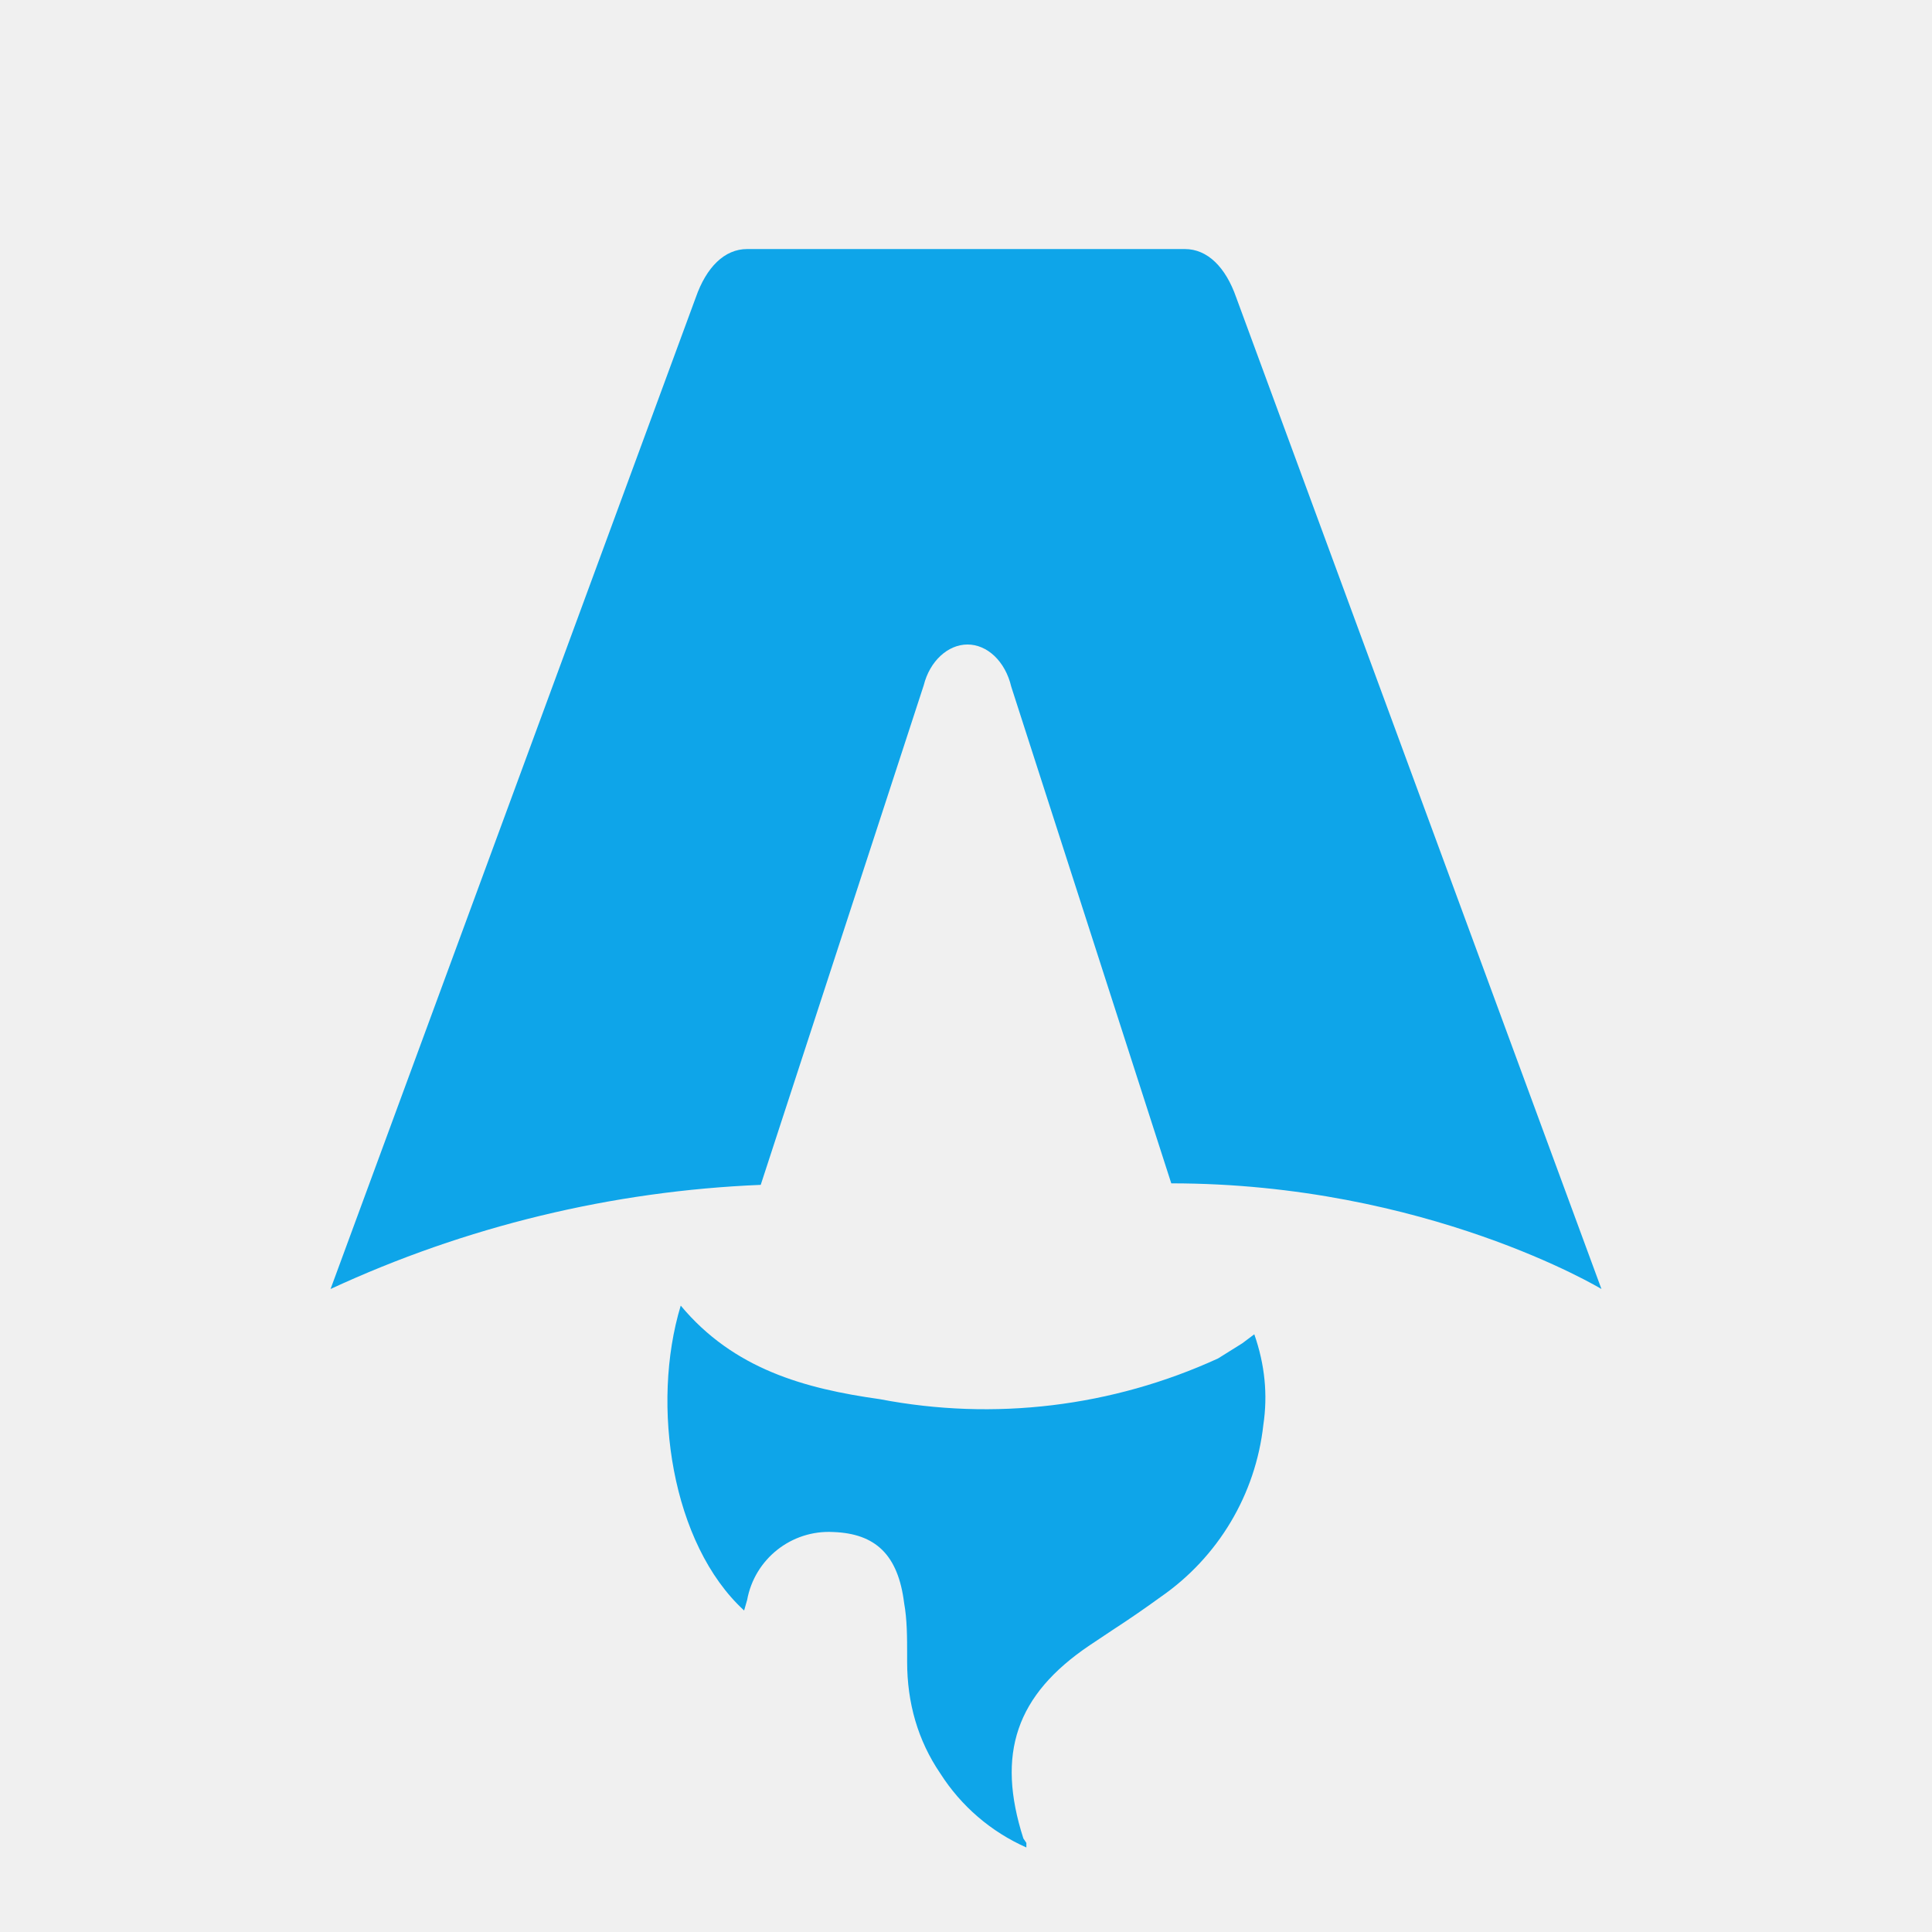
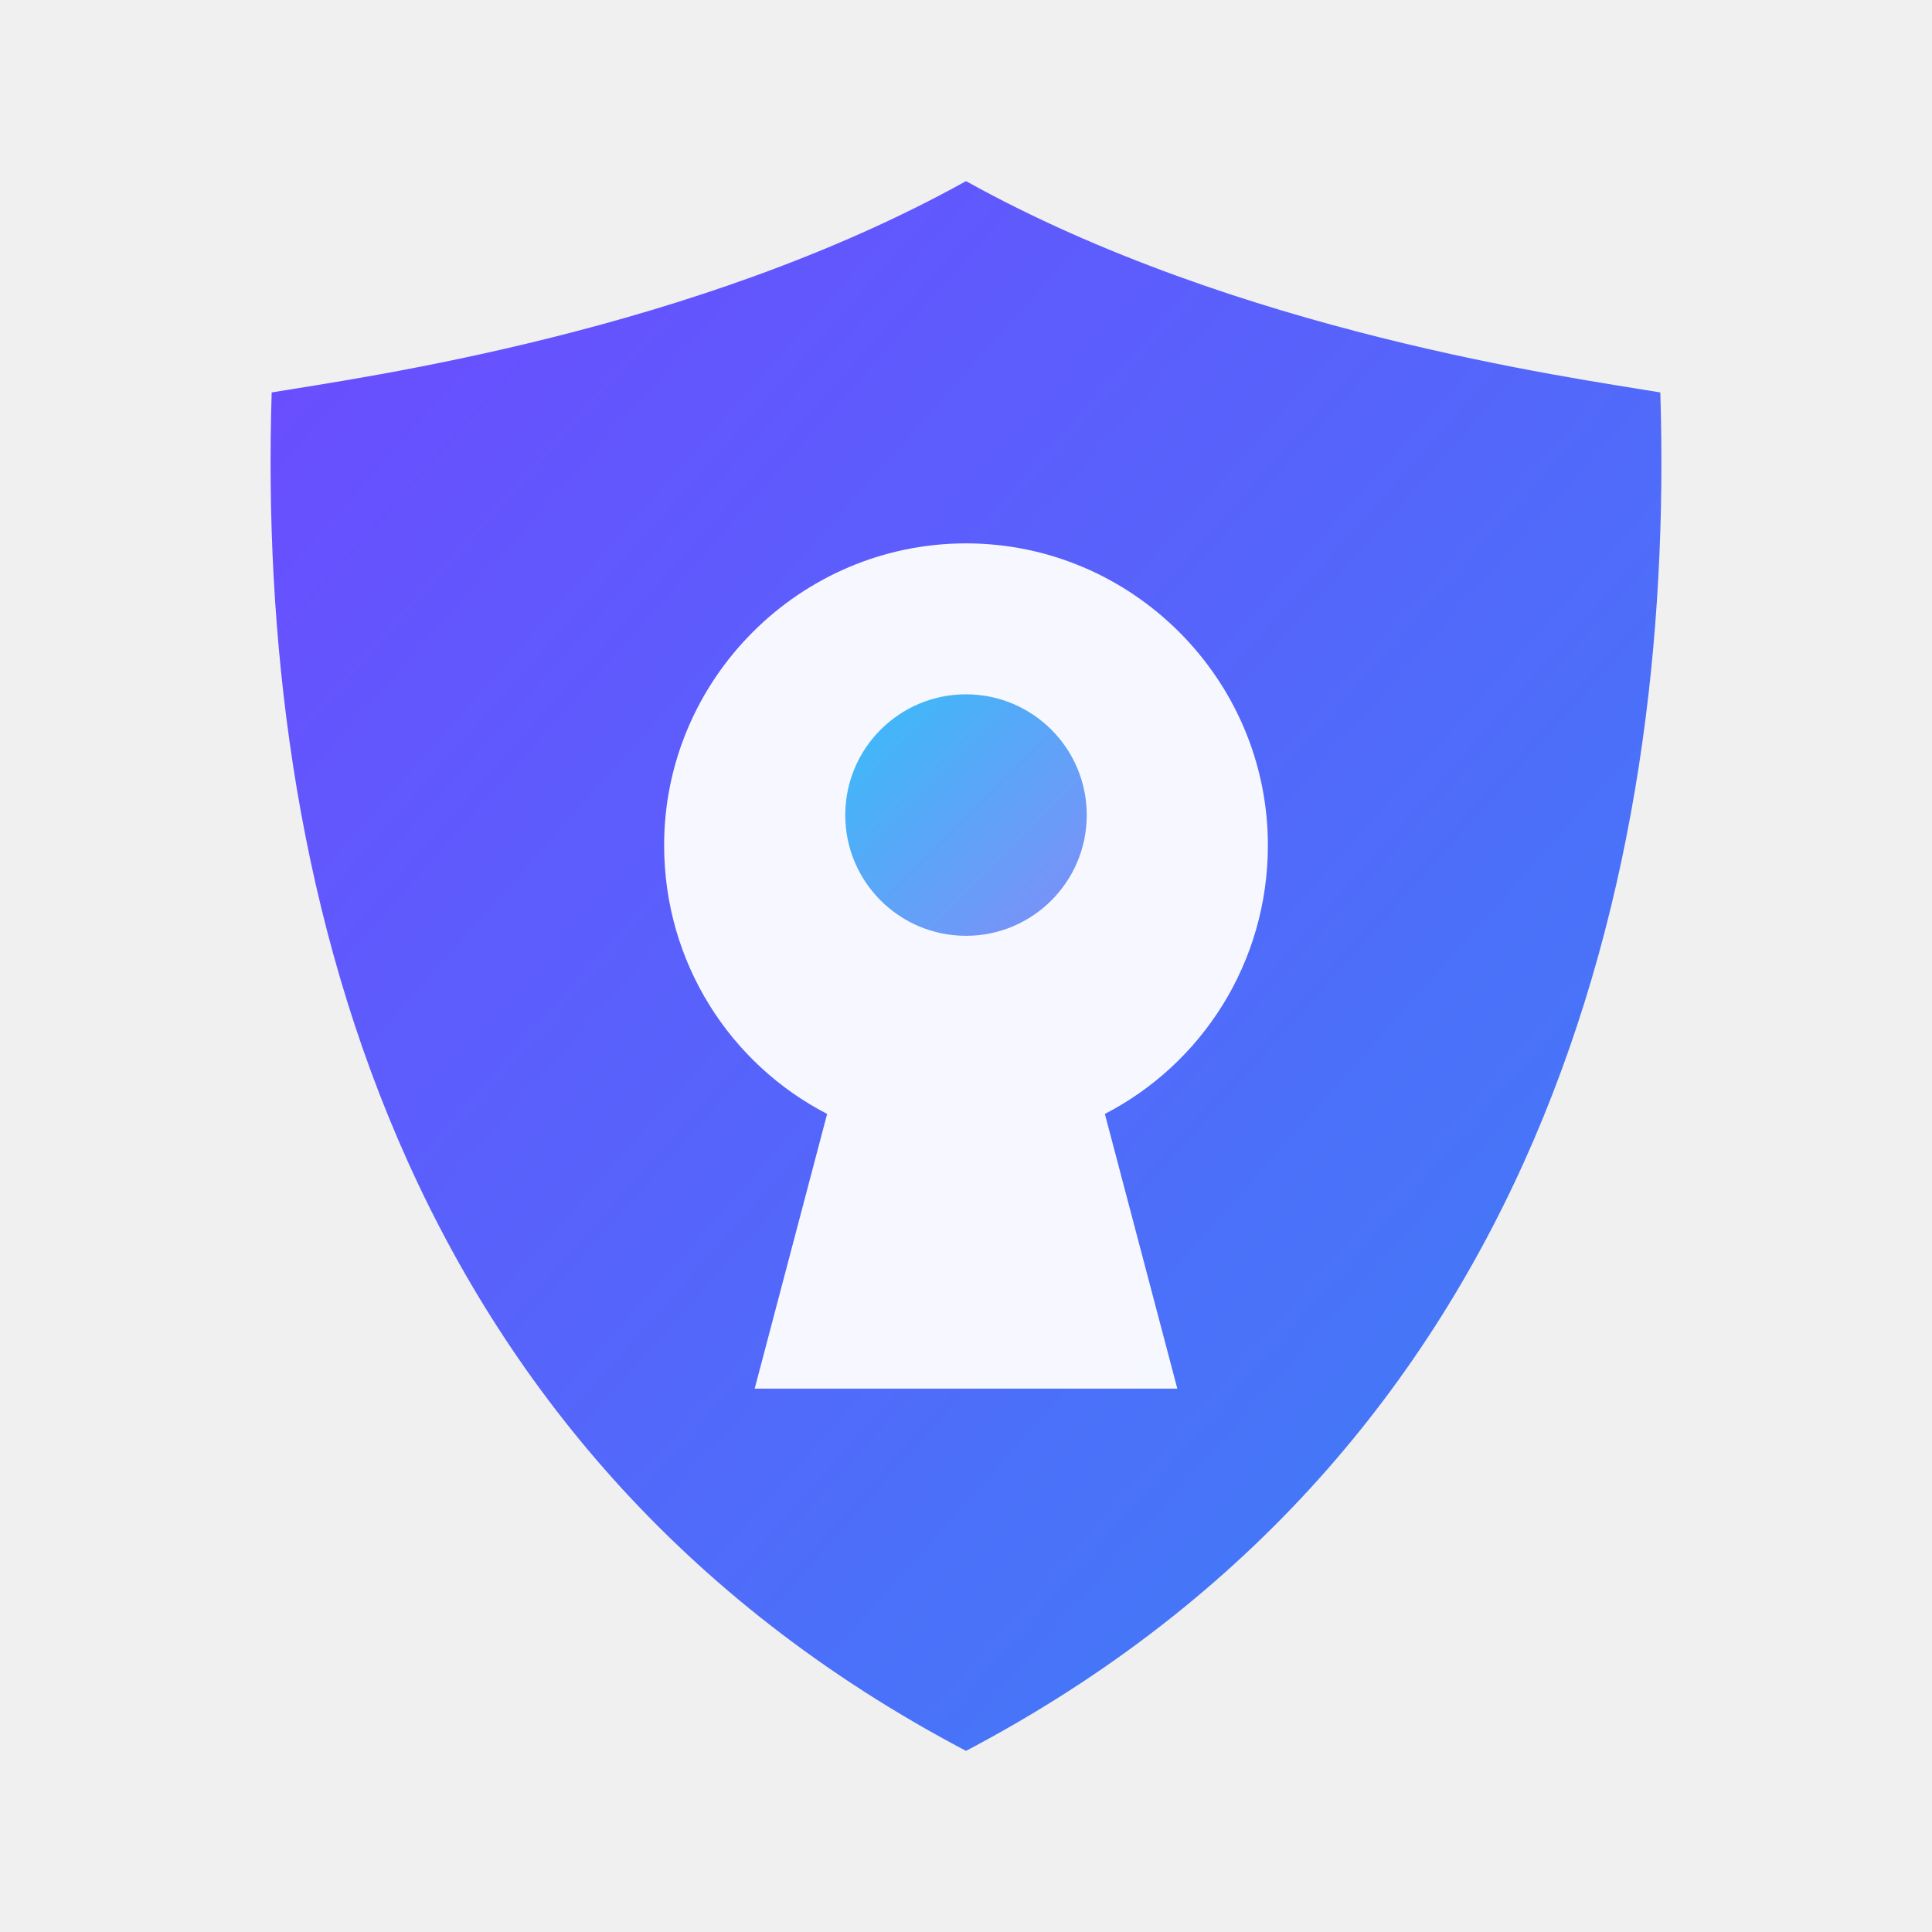
- <svg xmlns="http://www.w3.org/2000/svg" fill="#0ea5e9" viewBox="0 0 128 128">
-   <path d="M50.4 78.5a75.1 75.1 0 0 0-28.5 6.9l24.2-65.7c.7-2 1.9-3.2 3.4-3.2h29c1.5 0 2.7 1.2 3.4 3.2l24.2 65.7s-11.6-7-28.5-7L67 45.5c-.4-1.7-1.6-2.8-2.9-2.8-1.3 0-2.5 1.1-2.9 2.7L50.4 78.5Zm-1.1 28.2Zm-4.2-20.2c-2 6.6-.6 15.8 4.2 20.2a17.5 17.5 0 0 1 .2-.7 5.5 5.5 0 0 1 5.7-4.5c2.8.1 4.3 1.5 4.7 4.7.2 1.1.2 2.3.2 3.5v.4c0 2.7.7 5.2 2.2 7.4a13 13 0 0 0 5.7 4.9v-.3l-.2-.3c-1.8-5.6-.5-9.5 4.4-12.8l1.5-1a73 73 0 0 0 3.2-2.2 16 16 0 0 0 6.8-11.4c.3-2 .1-4-.6-6l-.8.6-1.6 1a37 37 0 0 1-22.4 2.7c-5-.7-9.7-2-13.2-6.2Z" />
+ <svg xmlns="http://www.w3.org/2000/svg" viewBox="0 0 128 128" width="128" height="128">
+   <defs>
+     <linearGradient id="shieldGrad" x1="0%" y1="0%" x2="100%" y2="100%">
+       <stop offset="0%" stop-color="#6d4aff" />
+       <stop offset="100%" stop-color="#3b82f6" />
+     </linearGradient>
+     <linearGradient id="coreGrad" x1="0%" y1="0%" x2="100%" y2="100%">
+       <stop offset="0%" stop-color="#38bdf8" />
+       <stop offset="100%" stop-color="#818cf8" />
+     </linearGradient>
+   </defs>
+   <path d="M64 12 C82 22 104 25 110 26 C111 58 102 96 64 116 C26 96 17 58 18 26 C24 25 46 22 64 12 Z" fill="url(#shieldGrad)" />
+   <path d="M64 36 C53 36 44 45 44 56 C44 63.8 48.4 70.5 54.8 73.8 L50 92 L78 92 L73.2 73.8 C79.6 70.5 84 63.8 84 56 C84 45 75 36 64 36 Z" fill="#ffffff" opacity="0.95" />
+   <circle cx="64" cy="54" r="8" fill="url(#coreGrad)" />
</svg>
